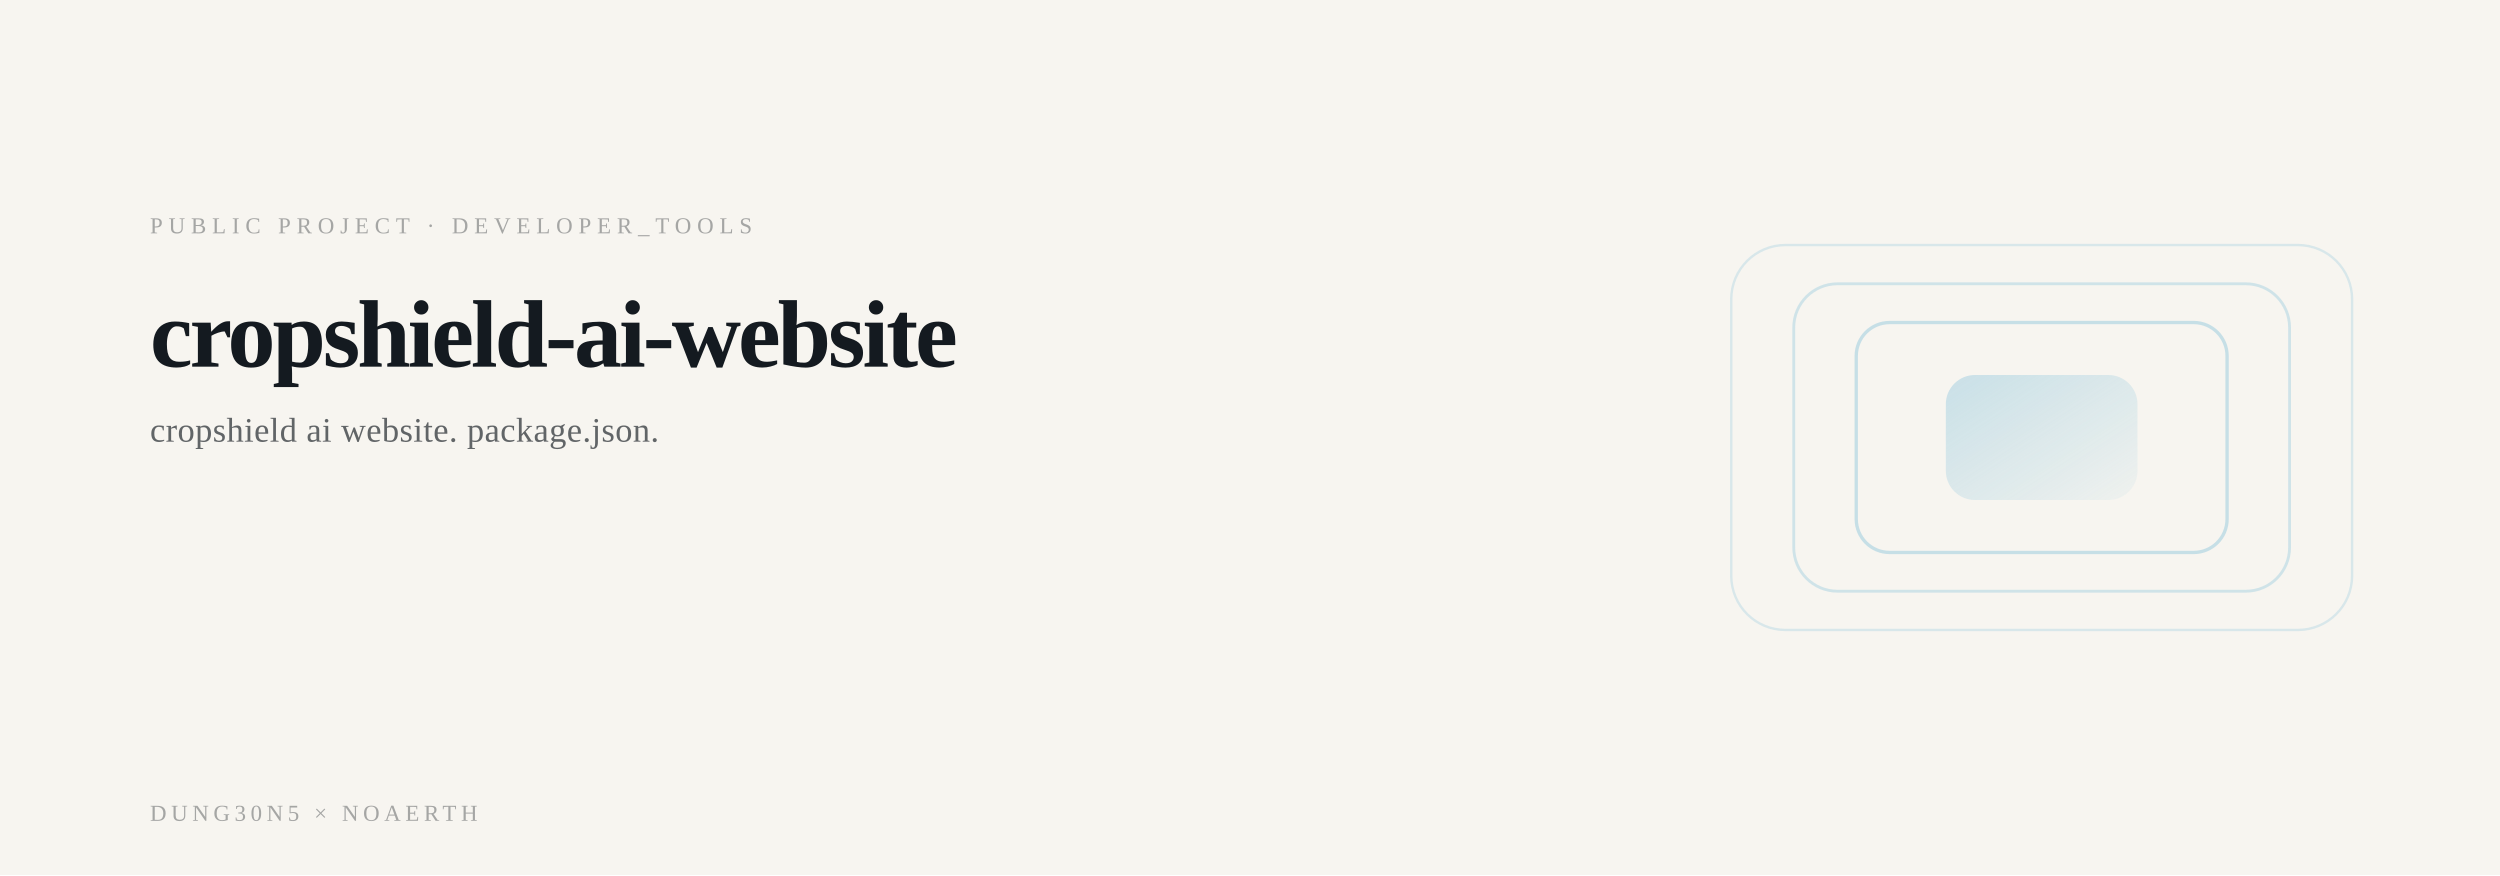
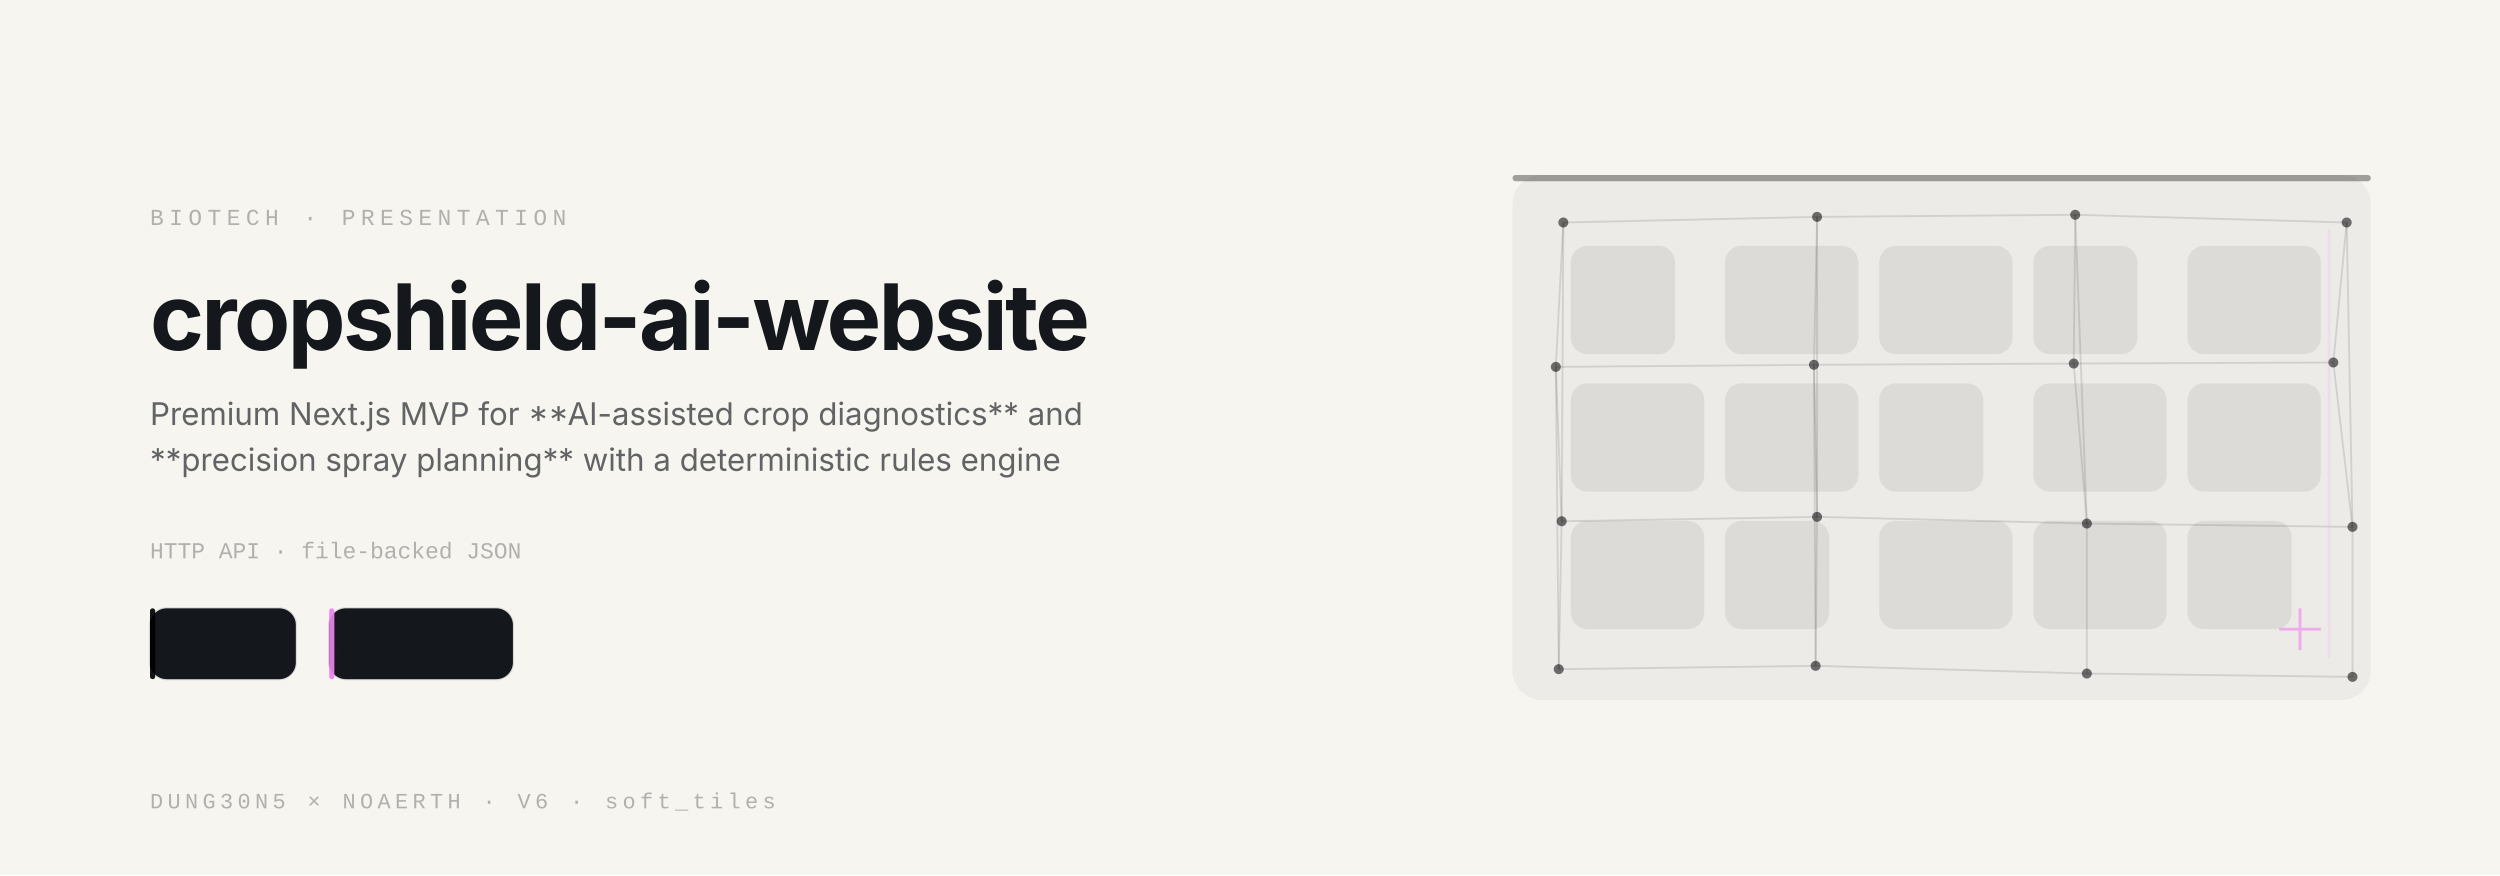
- <svg xmlns="http://www.w3.org/2000/svg" viewBox="0 0 1200 420" width="1200" height="420" role="img" aria-label="cropshield-ai-website: an orthogonal dependency lattice. Motion depicts a dependency graph resolves, packages install, the build advances.">
-   <defs>
-     <linearGradient id="hero-cropshield-ai-website-light-a" x1="0" y1="0" x2="1" y2="1">
-       <stop offset="0" stop-color="#6fb7d6" stop-opacity="0.85" />
-       <stop offset="1" stop-color="#6fb7d6" stop-opacity="0.15" />
-     </linearGradient>
-   </defs>
+ <svg xmlns="http://www.w3.org/2000/svg" viewBox="0 0 1200 420" width="1200" height="420" role="img" aria-label="cropshield-ai-website: a composed grid assembles and a sweep resolves it">
  <rect width="1200" height="420" fill="#f7f5f0" />
-   <rect x="891" y="154.82" width="178" height="110.36" rx="16" fill="none" stroke="#6fb7d6" stroke-width="1.60" opacity="0.36" />
-   <rect x="861" y="136.22" width="238" height="147.56" rx="21" fill="none" stroke="#6fb7d6" stroke-width="1.38" opacity="0.29" />
-   <rect x="831" y="117.62" width="298" height="184.76" rx="26" fill="none" stroke="#6fb7d6" stroke-width="1.16" opacity="0.23" />
-   <rect x="934" y="180" width="92" height="60" rx="14" fill="url(#hero-cropshield-ai-website-light-a)" opacity="0.40" />
-   <text x="72" y="112" fill="#141a205c" font-size="11" letter-spacing="2.8">PUBLIC PROJECT · DEVELOPER_TOOLS</text>
-   <text x="72" y="176" fill="#141a20" font-size="46" font-weight="660" letter-spacing="-1.4">cropshield-ai-website</text>
-   <text x="72" y="212" fill="#141a20a8" font-size="16.5" letter-spacing="0.2">cropshield ai website. package.json.</text>
-   <rect x="72" y="266" width="106" height="40" rx="9" fill="#141a20" fill-opacity="0.05" stroke="#f4efe424" stroke-width="1.1" opacity="0">
-     <animate attributeName="opacity" from="0" to="1" dur="0.5s" begin="0.50s" fill="freeze" />
-   </rect>
-   <rect x="72" y="266" width="2.5" height="40" rx="1.2" fill="#6fb7d6" opacity="0">
-     <animate attributeName="opacity" from="0" to="0.9" dur="0.5s" begin="0.50s" fill="freeze" />
-   </rect>
-   <text x="125" y="291" fill="#141a20" font-size="11.5" text-anchor="middle" font-family="ui-monospace,SFMono-Regular,Menlo,monospace" opacity="0">install<animate attributeName="opacity" from="0" to="1" dur="0.5s" begin="0.65s" fill="freeze" />
-   </text>
-   <rect x="194" y="266" width="106" height="40" rx="9" fill="#141a20" fill-opacity="0.05" stroke="#f4efe424" stroke-width="1.1" opacity="0">
-     <animate attributeName="opacity" from="0" to="1" dur="0.5s" begin="1.00s" fill="freeze" />
-   </rect>
-   <rect x="194" y="266" width="2.5" height="40" rx="1.2" fill="#6fb7d6" opacity="0">
-     <animate attributeName="opacity" from="0" to="0.9" dur="0.5s" begin="1.00s" fill="freeze" />
-   </rect>
-   <text x="247" y="291" fill="#141a20" font-size="11.5" text-anchor="middle" font-family="ui-monospace,SFMono-Regular,Menlo,monospace" opacity="0">resolve tree<animate attributeName="opacity" from="0" to="1" dur="0.5s" begin="1.15s" fill="freeze" />
-   </text>
-   <rect x="316" y="266" width="106" height="40" rx="9" fill="#141a20" fill-opacity="0.05" stroke="#f4efe424" stroke-width="1.1" opacity="0">
-     <animate attributeName="opacity" from="0" to="1" dur="0.5s" begin="1.50s" fill="freeze" />
-   </rect>
-   <rect x="316" y="266" width="2.5" height="40" rx="1.2" fill="#6fb7d6" opacity="0">
-     <animate attributeName="opacity" from="0" to="0.9" dur="0.5s" begin="1.50s" fill="freeze" />
-   </rect>
-   <text x="369" y="291" fill="#141a20" font-size="11.5" text-anchor="middle" font-family="ui-monospace,SFMono-Regular,Menlo,monospace" opacity="0">link<animate attributeName="opacity" from="0" to="1" dur="0.5s" begin="1.65s" fill="freeze" />
-   </text>
-   <rect x="438" y="266" width="106" height="40" rx="9" fill="#141a20" fill-opacity="0.05" stroke="#f4efe424" stroke-width="1.1" opacity="0">
-     <animate attributeName="opacity" from="0" to="1" dur="0.5s" begin="2.00s" fill="freeze" />
-   </rect>
-   <rect x="438" y="266" width="2.5" height="40" rx="1.2" fill="#e7c27a" opacity="0">
-     <animate attributeName="opacity" from="0" to="0.9" dur="0.5s" begin="2.00s" fill="freeze" />
-   </rect>
-   <text x="491" y="291" fill="#141a20" font-size="11.5" text-anchor="middle" font-family="ui-monospace,SFMono-Regular,Menlo,monospace" opacity="0">verify<animate attributeName="opacity" from="0" to="1" dur="0.5s" begin="2.15s" fill="freeze" />
-   </text>
-   <text x="72" y="394" fill="#141a205c" font-size="11" letter-spacing="2.2">DUNG30N5 × NOAERTH</text>
+   <text x="72" y="108" font-family="ui-monospace, SFMono-Regular, Menlo, Monaco, Consolas, 'Liberation Mono', monospace" font-size="11" letter-spacing="2.6" fill="#14171c4f">BIOTECH · PRESENTATION</text>
+   <text x="72" y="168" font-family="-apple-system, BlinkMacSystemFont, 'Segoe UI', Inter, Helvetica, Arial, sans-serif" font-size="44" font-weight="660" letter-spacing="-1.2" fill="#14171c">cropshield-ai-website</text>
+   <text x="72" y="204" font-family="-apple-system, BlinkMacSystemFont, 'Segoe UI', Inter, Helvetica, Arial, sans-serif" font-size="15" fill="#14171ca8">Premium Next.js MVP for **AI-assisted crop diagnostics** and</text>
+   <text x="72" y="226" font-family="-apple-system, BlinkMacSystemFont, 'Segoe UI', Inter, Helvetica, Arial, sans-serif" font-size="15" fill="#14171ca8">**precision spray planning** with a deterministic rules engine</text>
+   <text x="72" y="268" font-family="ui-monospace, SFMono-Regular, Menlo, Monaco, Consolas, 'Liberation Mono', monospace" font-size="11" fill="#14171c4f">HTTP API · file-backed JSON</text>
+   <rect x="72.0" y="292.0" width="70.0" height="34.0" rx="8" fill="#14171c" stroke="#14171c1f" stroke-width="1.1" />
+   <rect x="72.0" y="292.0" width="2.5" height="34.0" rx="1.2" fill="mint" opacity="0.92" />
+   <text x="107.0" y="314" font-family="ui-monospace, SFMono-Regular, Menlo, Monaco, Consolas, 'Liberation Mono', monospace" font-size="11" fill="#14171c" fill-opacity="0.82" text-anchor="middle">reports</text>
+   <rect x="158.0" y="292.0" width="88.2" height="34.0" rx="8" fill="#14171c" stroke="#14171c1f" stroke-width="1.1" />
+   <rect x="158.0" y="292.0" width="2.5" height="34.0" rx="1.2" fill="violet" opacity="0.92" />
+   <text x="202.1" y="314" font-family="ui-monospace, SFMono-Regular, Menlo, Monaco, Consolas, 'Liberation Mono', monospace" font-size="11" fill="#14171c" fill-opacity="0.82" text-anchor="middle">reports/[id]</text>
+   <rect x="726.0" y="84.0" width="412.0" height="252.0" rx="14" fill="mint" fill-opacity="0.04" />
+   <rect x="729.0" y="87.0" width="406.0" height="246.0" rx="12" fill="none" stroke="mint" stroke-width="1" stroke-opacity="0.18" />
+   <line x1="750.4" y1="106.8" x2="872.2" y2="104.1" stroke="#14171c1f" stroke-width="0.9" />
+   <line x1="750.4" y1="106.8" x2="746.8" y2="176.1" stroke="#14171c1f" stroke-width="0.9" />
+   <line x1="750.4" y1="106.8" x2="749.6" y2="250.2" stroke="#14171c1f" stroke-width="0.9" />
+   <line x1="872.2" y1="104.1" x2="996.1" y2="103.1" stroke="#14171c1f" stroke-width="0.9" />
+   <line x1="872.2" y1="104.1" x2="870.7" y2="175.1" stroke="#14171c1f" stroke-width="0.9" />
+   <line x1="872.2" y1="104.1" x2="872.2" y2="248.1" stroke="#14171c1f" stroke-width="0.9" />
+   <line x1="996.1" y1="103.1" x2="1126.4" y2="106.8" stroke="#14171c1f" stroke-width="0.9" />
+   <line x1="996.1" y1="103.1" x2="995.4" y2="174.5" stroke="#14171c1f" stroke-width="0.9" />
+   <line x1="996.1" y1="103.1" x2="1001.7" y2="251.3" stroke="#14171c1f" stroke-width="0.9" />
+   <line x1="1126.4" y1="106.8" x2="1120.0" y2="174.0" stroke="#14171c1f" stroke-width="0.9" />
+   <line x1="1126.4" y1="106.8" x2="1129.2" y2="252.9" stroke="#14171c1f" stroke-width="0.9" />
+   <line x1="746.8" y1="176.1" x2="870.7" y2="175.1" stroke="#14171c1f" stroke-width="0.9" />
+   <line x1="746.8" y1="176.1" x2="749.6" y2="250.2" stroke="#14171c1f" stroke-width="0.9" />
+   <line x1="746.8" y1="176.1" x2="748.2" y2="321.2" stroke="#14171c1f" stroke-width="0.9" />
+   <line x1="870.7" y1="175.1" x2="995.4" y2="174.5" stroke="#14171c1f" stroke-width="0.9" />
+   <line x1="870.7" y1="175.1" x2="872.2" y2="248.1" stroke="#14171c1f" stroke-width="0.9" />
+   <line x1="870.7" y1="175.1" x2="871.5" y2="319.6" stroke="#14171c1f" stroke-width="0.9" />
+   <line x1="995.4" y1="174.5" x2="1120.0" y2="174.0" stroke="#14171c1f" stroke-width="0.9" />
+   <line x1="995.4" y1="174.5" x2="1001.7" y2="251.3" stroke="#14171c1f" stroke-width="0.9" />
+   <line x1="1120.0" y1="174.0" x2="1129.2" y2="252.9" stroke="#14171c1f" stroke-width="0.9" />
+   <line x1="749.6" y1="250.2" x2="872.2" y2="248.1" stroke="#14171c1f" stroke-width="0.9" />
+   <line x1="749.6" y1="250.2" x2="748.2" y2="321.2" stroke="#14171c1f" stroke-width="0.9" />
+   <line x1="872.2" y1="248.1" x2="1001.7" y2="251.3" stroke="#14171c1f" stroke-width="0.9" />
+   <line x1="872.2" y1="248.1" x2="871.5" y2="319.6" stroke="#14171c1f" stroke-width="0.9" />
+   <line x1="1001.7" y1="251.3" x2="1129.2" y2="252.9" stroke="#14171c1f" stroke-width="0.9" />
+   <line x1="1001.7" y1="251.3" x2="1001.7" y2="323.3" stroke="#14171c1f" stroke-width="0.9" />
+   <line x1="1129.2" y1="252.9" x2="1129.2" y2="324.9" stroke="#14171c1f" stroke-width="0.9" />
+   <line x1="748.2" y1="321.2" x2="871.5" y2="319.6" stroke="#14171c1f" stroke-width="0.9" />
+   <line x1="871.5" y1="319.6" x2="1001.7" y2="323.3" stroke="#14171c1f" stroke-width="0.9" />
+   <line x1="1001.7" y1="323.3" x2="1129.2" y2="324.9" stroke="#14171c1f" stroke-width="0.9" />
+   <circle cx="750.4" cy="106.8" r="2.4" fill="mint" opacity="0.55" />
+   <circle cx="872.2" cy="104.1" r="2.4" fill="mint" opacity="0.55" />
+   <circle cx="996.1" cy="103.1" r="2.4" fill="mint" opacity="0.55" />
+   <circle cx="1126.4" cy="106.8" r="2.4" fill="mint" opacity="0.55" />
+   <circle cx="746.8" cy="176.1" r="2.4" fill="mint" opacity="0.55" />
+   <circle cx="870.7" cy="175.1" r="2.4" fill="mint" opacity="0.55" />
+   <circle cx="995.4" cy="174.5" r="2.4" fill="mint" opacity="0.55" />
+   <circle cx="1120.0" cy="174.0" r="2.4" fill="mint" opacity="0.55" />
+   <circle cx="749.6" cy="250.2" r="2.4" fill="mint" opacity="0.55" />
+   <circle cx="872.2" cy="248.1" r="2.4" fill="mint" opacity="0.55" />
+   <circle cx="1001.7" cy="251.3" r="2.4" fill="mint" opacity="0.55" />
+   <circle cx="1129.2" cy="252.9" r="2.4" fill="mint" opacity="0.55" />
+   <circle cx="748.2" cy="321.2" r="2.4" fill="mint" opacity="0.55" />
+   <circle cx="871.5" cy="319.6" r="2.4" fill="mint" opacity="0.55" />
+   <circle cx="1001.7" cy="323.3" r="2.4" fill="mint" opacity="0.55" />
+   <circle cx="1129.2" cy="324.9" r="2.4" fill="mint" opacity="0.55" />
+   <rect x="726.0" y="84.0" width="412.0" height="3" rx="1.5" fill="mint" opacity="0.35" />
+   <path d="M1094.0 302.0 h20 M1104.0 292.0 v20" stroke="violet" stroke-width="1.4" opacity="0.6" />
+   <rect x="754" y="118" width="50" height="52" rx="8" fill="mint" fill-opacity="0.08" stroke="mint" stroke-width="1" stroke-opacity="0.4" opacity="0.85" />
+   <rect x="828" y="118" width="64" height="52" rx="8" fill="mint" fill-opacity="0.08" stroke="mint" stroke-width="1" stroke-opacity="0.4" opacity="0.85" />
+   <rect x="902" y="118" width="64" height="52" rx="8" fill="mint" fill-opacity="0.08" stroke="mint" stroke-width="1" stroke-opacity="0.4" opacity="0.85" />
+   <rect x="976" y="118" width="50" height="52" rx="8" fill="mint" fill-opacity="0.08" stroke="mint" stroke-width="1" stroke-opacity="0.4" opacity="0.85" />
+   <rect x="1050" y="118" width="64" height="52" rx="8" fill="mint" fill-opacity="0.08" stroke="mint" stroke-width="1" stroke-opacity="0.4" opacity="0.85" />
+   <rect x="754" y="184" width="64" height="52" rx="8" fill="mint" fill-opacity="0.08" stroke="mint" stroke-width="1" stroke-opacity="0.4" opacity="0.85" />
+   <rect x="828" y="184" width="64" height="52" rx="8" fill="mint" fill-opacity="0.08" stroke="mint" stroke-width="1" stroke-opacity="0.4" opacity="0.85" />
+   <rect x="902" y="184" width="50" height="52" rx="8" fill="mint" fill-opacity="0.08" stroke="mint" stroke-width="1" stroke-opacity="0.4" opacity="0.85" />
+   <rect x="976" y="184" width="64" height="52" rx="8" fill="mint" fill-opacity="0.08" stroke="mint" stroke-width="1" stroke-opacity="0.4" opacity="0.85" />
+   <rect x="1050" y="184" width="64" height="52" rx="8" fill="mint" fill-opacity="0.08" stroke="mint" stroke-width="1" stroke-opacity="0.4" opacity="0.85" />
+   <rect x="754" y="250" width="64" height="52" rx="8" fill="mint" fill-opacity="0.08" stroke="mint" stroke-width="1" stroke-opacity="0.4" opacity="0.85" />
+   <rect x="828" y="250" width="50" height="52" rx="8" fill="mint" fill-opacity="0.08" stroke="mint" stroke-width="1" stroke-opacity="0.4" opacity="0.85" />
+   <rect x="902" y="250" width="64" height="52" rx="8" fill="mint" fill-opacity="0.08" stroke="mint" stroke-width="1" stroke-opacity="0.4" opacity="0.85" />
+   <rect x="976" y="250" width="64" height="52" rx="8" fill="mint" fill-opacity="0.08" stroke="mint" stroke-width="1" stroke-opacity="0.4" opacity="0.85" />
+   <rect x="1050" y="250" width="50" height="52" rx="8" fill="mint" fill-opacity="0.08" stroke="mint" stroke-width="1" stroke-opacity="0.4" opacity="0.85" />
+   <line x1="1118" y1="110" x2="1118" y2="316" stroke="violet" stroke-width="1.4" opacity="0.14" />
+   <text x="72" y="388" font-family="ui-monospace, SFMono-Regular, Menlo, Monaco, Consolas, 'Liberation Mono', monospace" font-size="10.5" letter-spacing="2.1" fill="#14171c4f">DUNG30N5 × NOAERTH · V6 · soft_tiles</text>
</svg>
